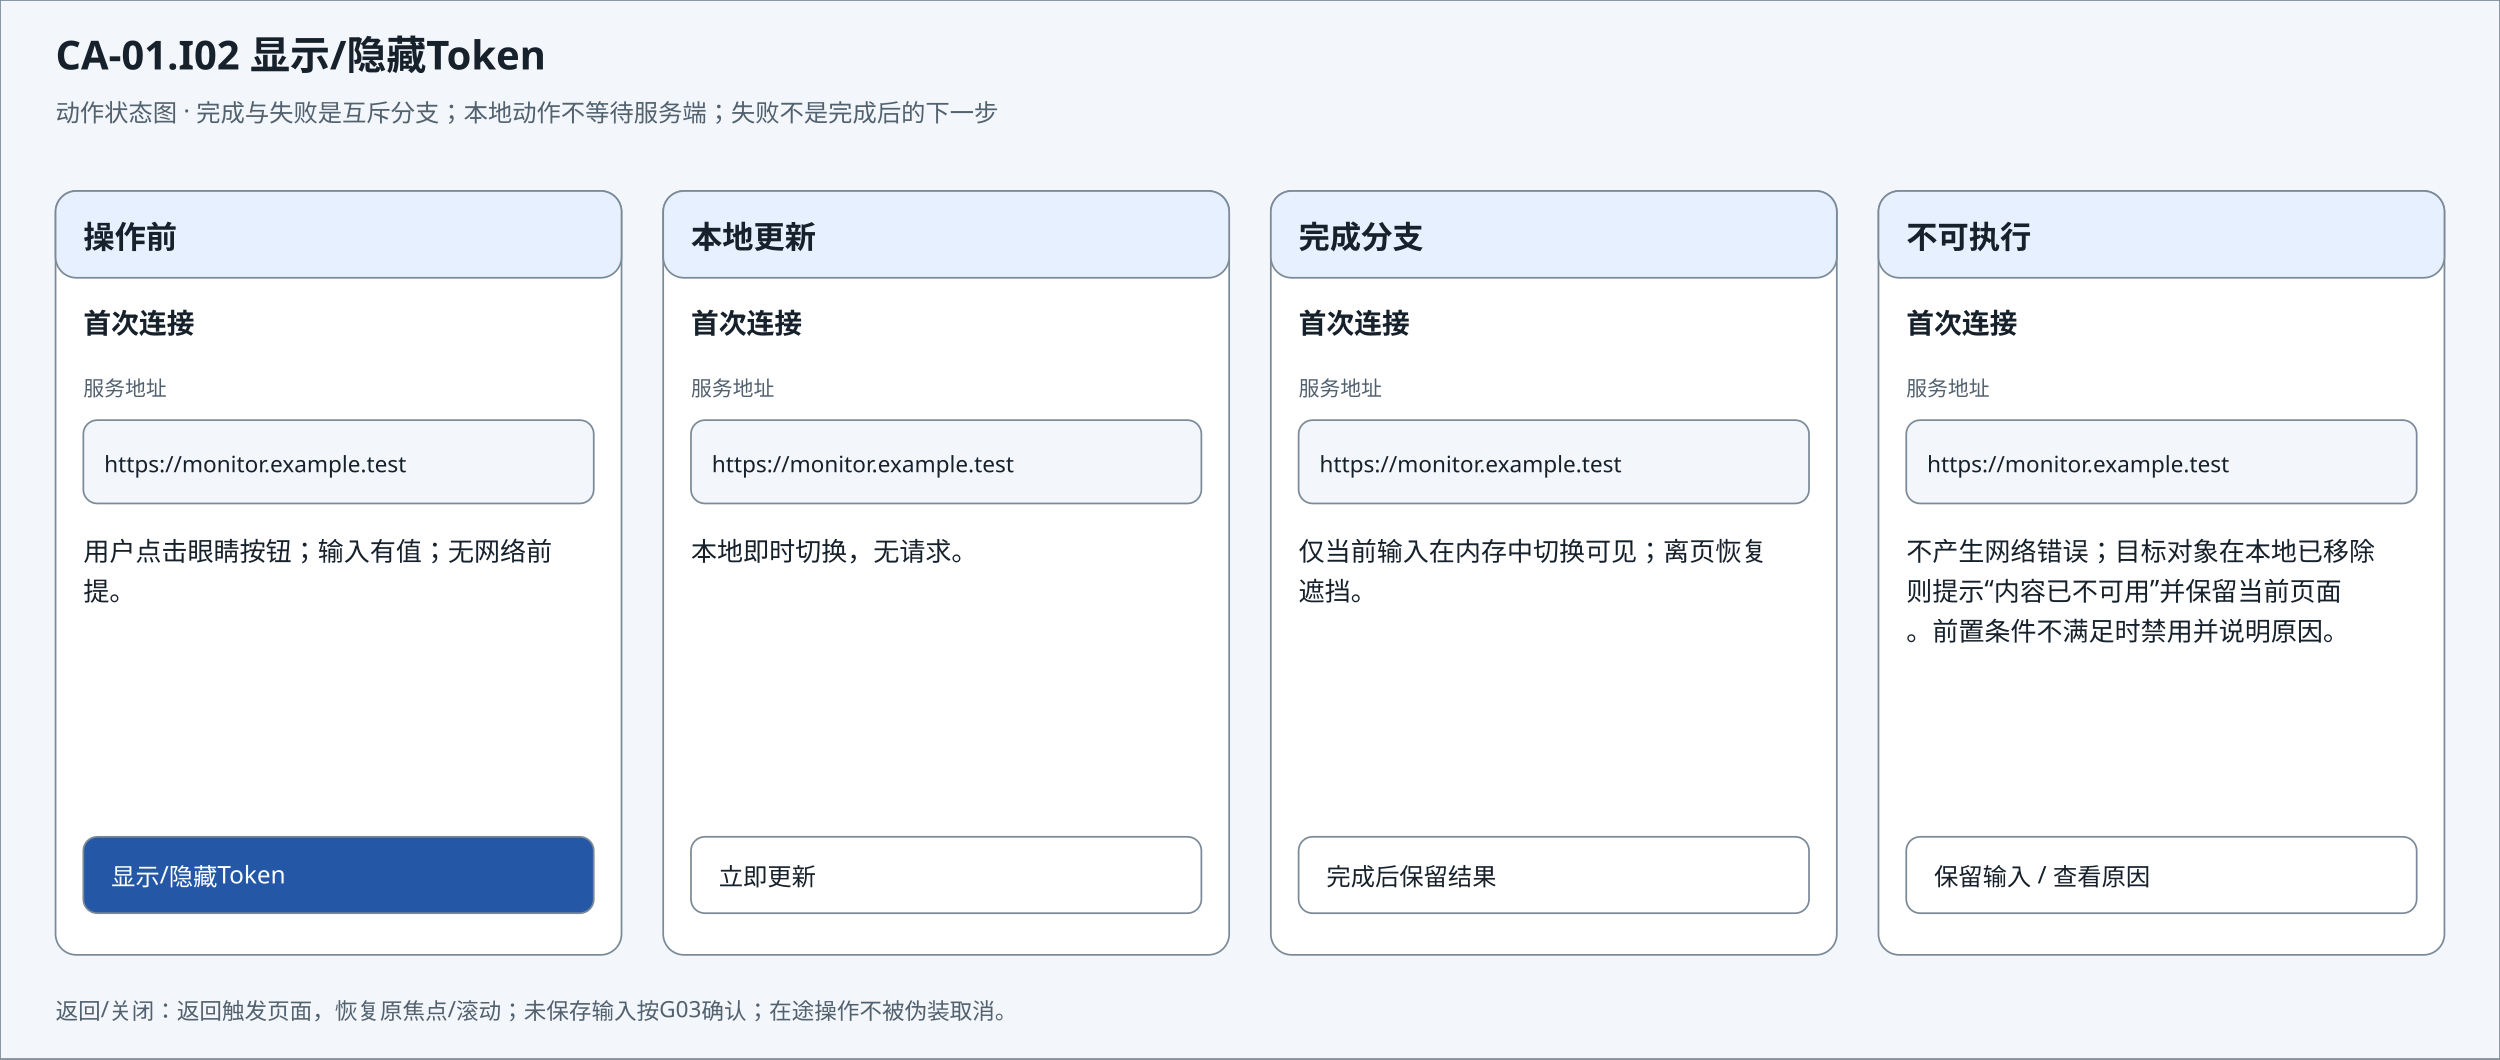
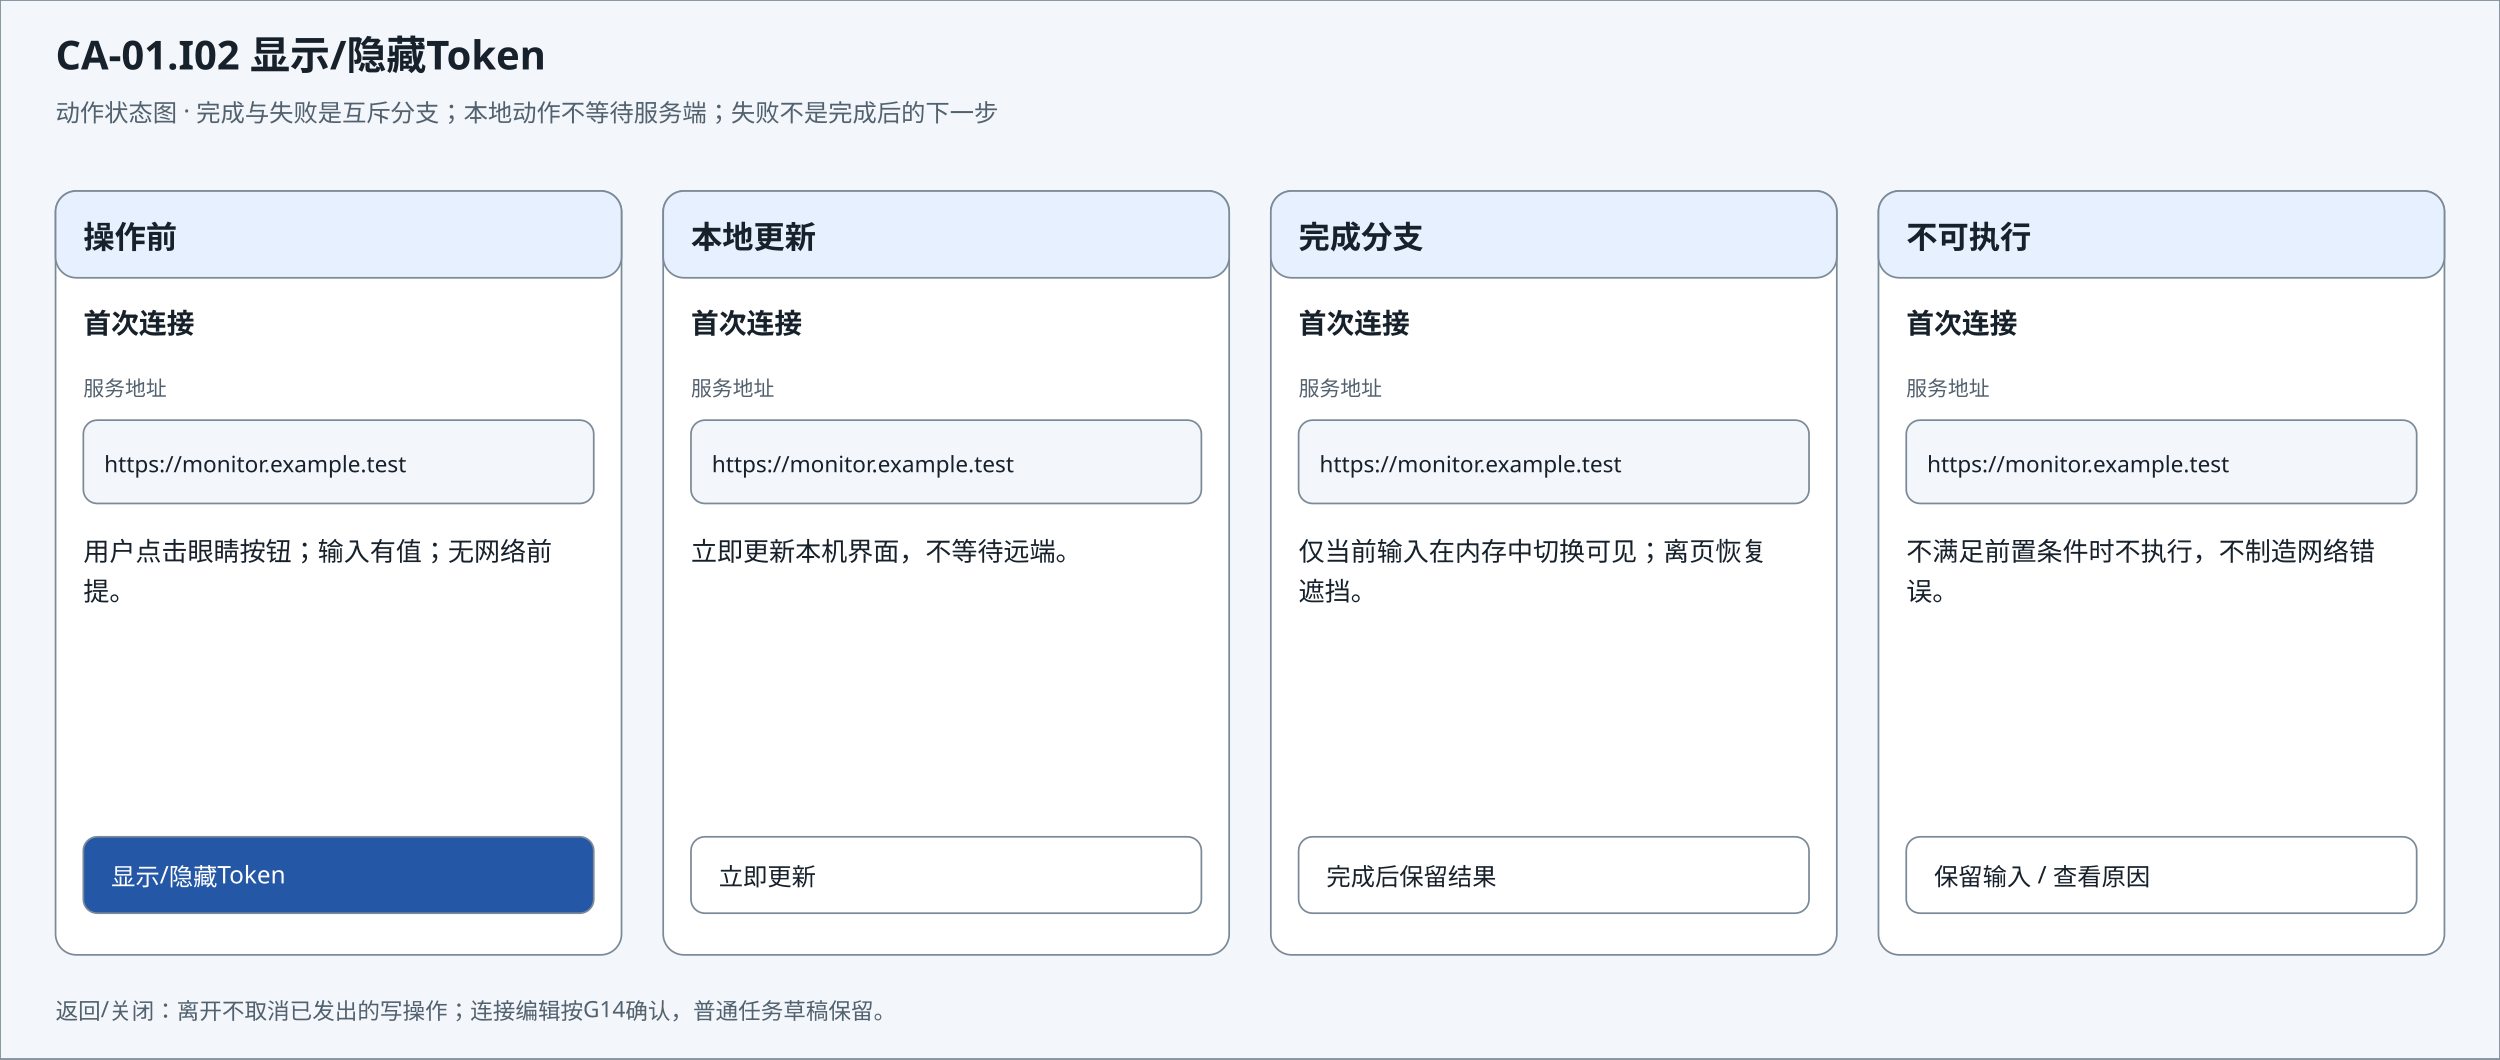
<svg xmlns="http://www.w3.org/2000/svg" width="1440" height="610" viewBox="0 0 1440 610" role="img">
  <style>text{font-family:"Microsoft YaHei","Segoe UI",sans-serif}</style>
  <rect x="0" y="0" width="1440" height="610" rx="0" fill="#F3F6FB" stroke="#7B8A98" />
  <text x="32" y="40" font-size="23" fill="#17212B" font-weight="600">CA-01.I02  显示/隐藏Token</text>
  <text x="32" y="70" font-size="14" fill="#52616E" font-weight="400">动作状态图 · 完成与失败是互斥分支；本地动作不等待服务端；失败不是完成后的下一步</text>
  <rect x="32" y="110" width="326" height="440" rx="12" fill="#FFFFFF" stroke="#7B8A98" />
  <rect x="32" y="110" width="326" height="50" rx="12" fill="#E6F0FF" stroke="#7B8A98" />
  <text x="48" y="143" font-size="18" fill="#17212B" font-weight="600">操作前</text>
  <text x="48" y="192" font-size="16" fill="#17212B" font-weight="600">首次连接</text>
  <text x="48" y="228" font-size="12" fill="#52616E" font-weight="400">服务地址</text>
  <rect x="48" y="242" width="294" height="48" rx="8" fill="#F3F6FB" stroke="#7B8A98" />
  <text x="60" y="272" font-size="13" fill="#17212B" font-weight="400">https://monitor.example.test</text>
  <text x="48" y="323" font-size="15" fill="#17212B" font-weight="400">用户点击眼睛按钮；输入有值；无网络前</text>
  <text x="48" y="346" font-size="15" fill="#17212B" font-weight="400">提。</text>
  <rect x="48" y="482" width="294" height="44" rx="8" fill="#2457A6" stroke="#7B8A98" />
  <text x="64" y="510" font-size="14" fill="#FFFFFF" font-weight="400">显示/隐藏Token</text>
  <rect x="382" y="110" width="326" height="440" rx="12" fill="#FFFFFF" stroke="#7B8A98" />
  <rect x="382" y="110" width="326" height="50" rx="12" fill="#E6F0FF" stroke="#7B8A98" />
  <text x="398" y="143" font-size="18" fill="#17212B" font-weight="600">本地更新</text>
  <text x="398" y="192" font-size="16" fill="#17212B" font-weight="600">首次连接</text>
  <text x="398" y="228" font-size="12" fill="#52616E" font-weight="400">服务地址</text>
  <rect x="398" y="242" width="294" height="48" rx="8" fill="#F3F6FB" stroke="#7B8A98" />
  <text x="410" y="272" font-size="13" fill="#17212B" font-weight="400">https://monitor.example.test</text>
-   <text x="398" y="323" font-size="15" fill="#17212B" font-weight="400">本地即时切换，无请求。</text>
+   <text x="398" y="323" font-size="15" fill="#17212B" font-weight="400">立即更新本机界面，不等待远端。</text>
  <rect x="398" y="482" width="294" height="44" rx="8" fill="#FFFFFF" stroke="#7B8A98" />
  <text x="414" y="510" font-size="14" fill="#17212B" font-weight="400">立即更新</text>
  <rect x="732" y="110" width="326" height="440" rx="12" fill="#FFFFFF" stroke="#7B8A98" />
  <rect x="732" y="110" width="326" height="50" rx="12" fill="#E6F0FF" stroke="#7B8A98" />
  <text x="748" y="143" font-size="18" fill="#17212B" font-weight="600">完成分支</text>
  <text x="748" y="192" font-size="16" fill="#17212B" font-weight="600">首次连接</text>
  <text x="748" y="228" font-size="12" fill="#52616E" font-weight="400">服务地址</text>
  <rect x="748" y="242" width="294" height="48" rx="8" fill="#F3F6FB" stroke="#7B8A98" />
  <text x="760" y="272" font-size="13" fill="#17212B" font-weight="400">https://monitor.example.test</text>
  <text x="748" y="323" font-size="15" fill="#17212B" font-weight="400">仅当前输入在内存中切换可见；离页恢复</text>
  <text x="748" y="346" font-size="15" fill="#17212B" font-weight="400">遮挡。</text>
  <rect x="748" y="482" width="294" height="44" rx="8" fill="#FFFFFF" stroke="#7B8A98" />
  <text x="764" y="510" font-size="14" fill="#17212B" font-weight="400">完成后保留结果</text>
  <rect x="1082" y="110" width="326" height="440" rx="12" fill="#FFFFFF" stroke="#7B8A98" />
  <rect x="1082" y="110" width="326" height="50" rx="12" fill="#E6F0FF" stroke="#7B8A98" />
  <text x="1098" y="143" font-size="18" fill="#17212B" font-weight="600">不可执行</text>
  <text x="1098" y="192" font-size="16" fill="#17212B" font-weight="600">首次连接</text>
  <text x="1098" y="228" font-size="12" fill="#52616E" font-weight="400">服务地址</text>
  <rect x="1098" y="242" width="294" height="48" rx="8" fill="#F3F6FB" stroke="#7B8A98" />
  <text x="1110" y="272" font-size="13" fill="#17212B" font-weight="400">https://monitor.example.test</text>
-   <text x="1098" y="323" font-size="15" fill="#17212B" font-weight="400">不产生网络错误；目标对象在本地已移除</text>
-   <text x="1098" y="346" font-size="15" fill="#17212B" font-weight="400">则提示“内容已不可用”并保留当前页面</text>
-   <text x="1098" y="369" font-size="15" fill="#17212B" font-weight="400">。前置条件不满足时禁用并说明原因。</text>
+   <text x="1098" y="323" font-size="15" fill="#17212B" font-weight="400">不满足前置条件时不执行，不制造网络错</text>
+   <text x="1098" y="346" font-size="15" fill="#17212B" font-weight="400">误。</text>
  <rect x="1098" y="482" width="294" height="44" rx="8" fill="#FFFFFF" stroke="#7B8A98" />
  <text x="1114" y="510" font-size="14" fill="#17212B" font-weight="400">保留输入 / 查看原因</text>
-   <text x="32" y="587" font-size="13" fill="#52616E" font-weight="400">返回/关闭：返回触发页面，恢复原焦点/滚动；未保存输入按G03确认；在途操作不被伪装取消。</text>
+   <text x="32" y="587" font-size="13" fill="#52616E" font-weight="400">返回/关闭：离开不取消已发出的写操作；连接编辑按G14确认，普通任务草稿保留。</text>
</svg>
